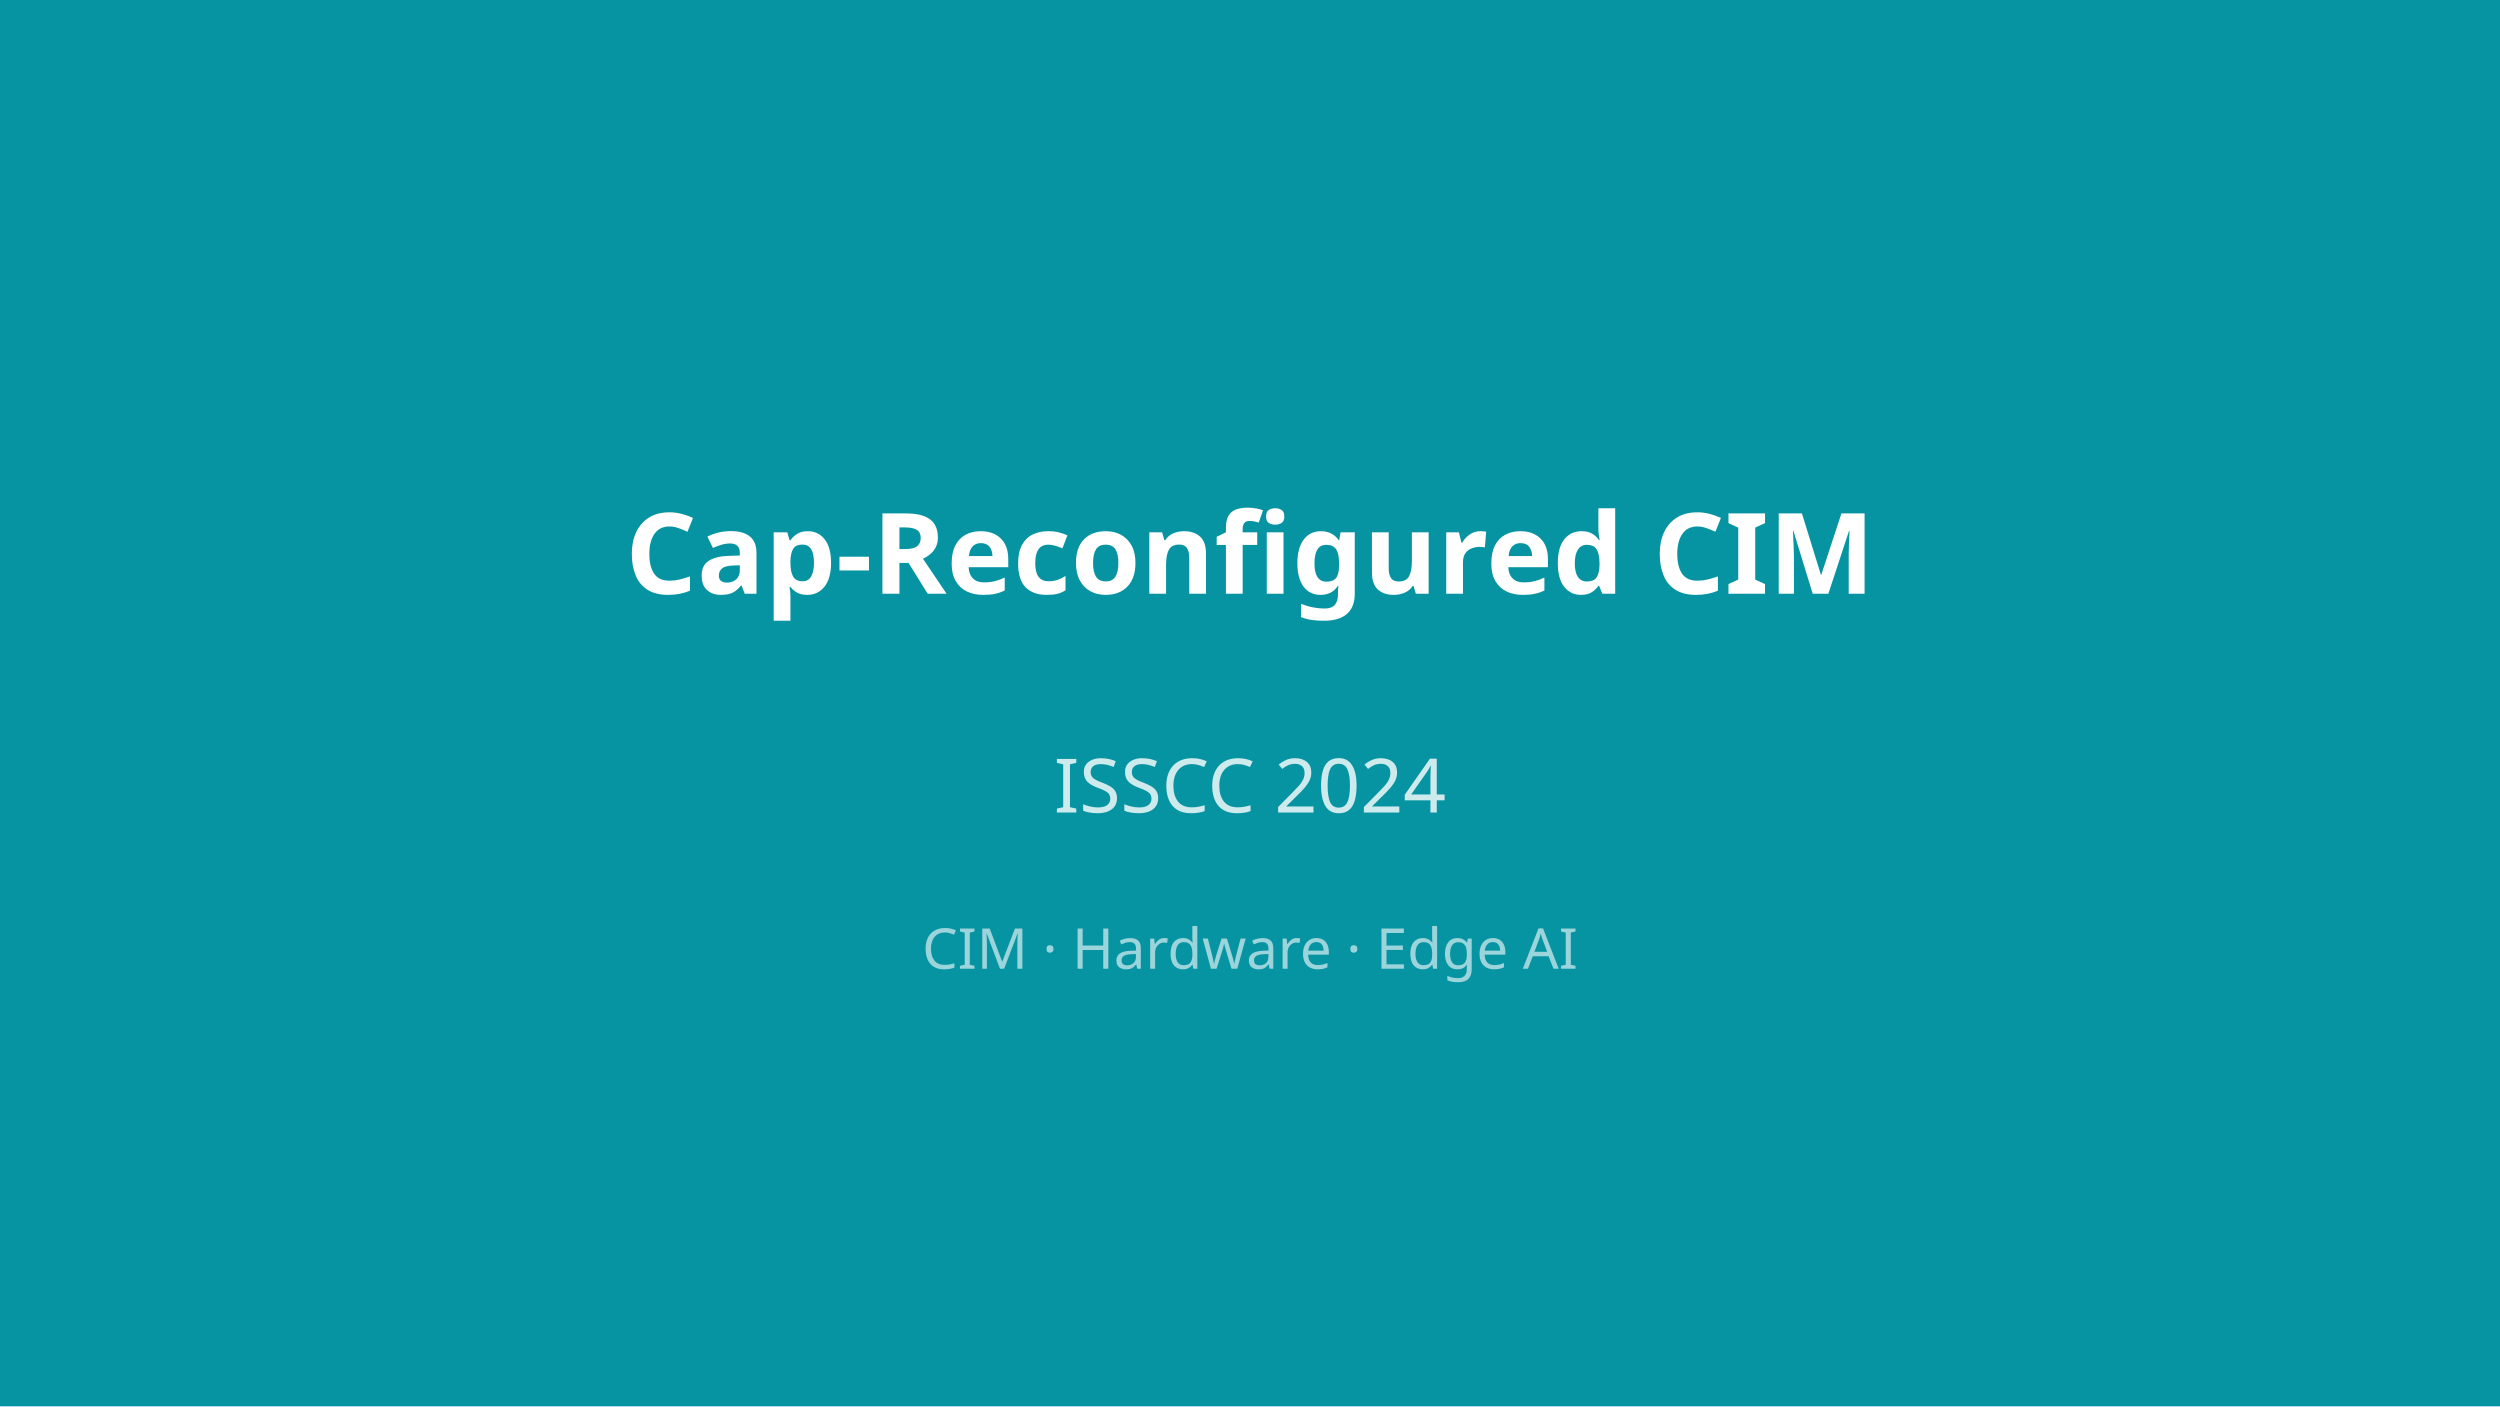
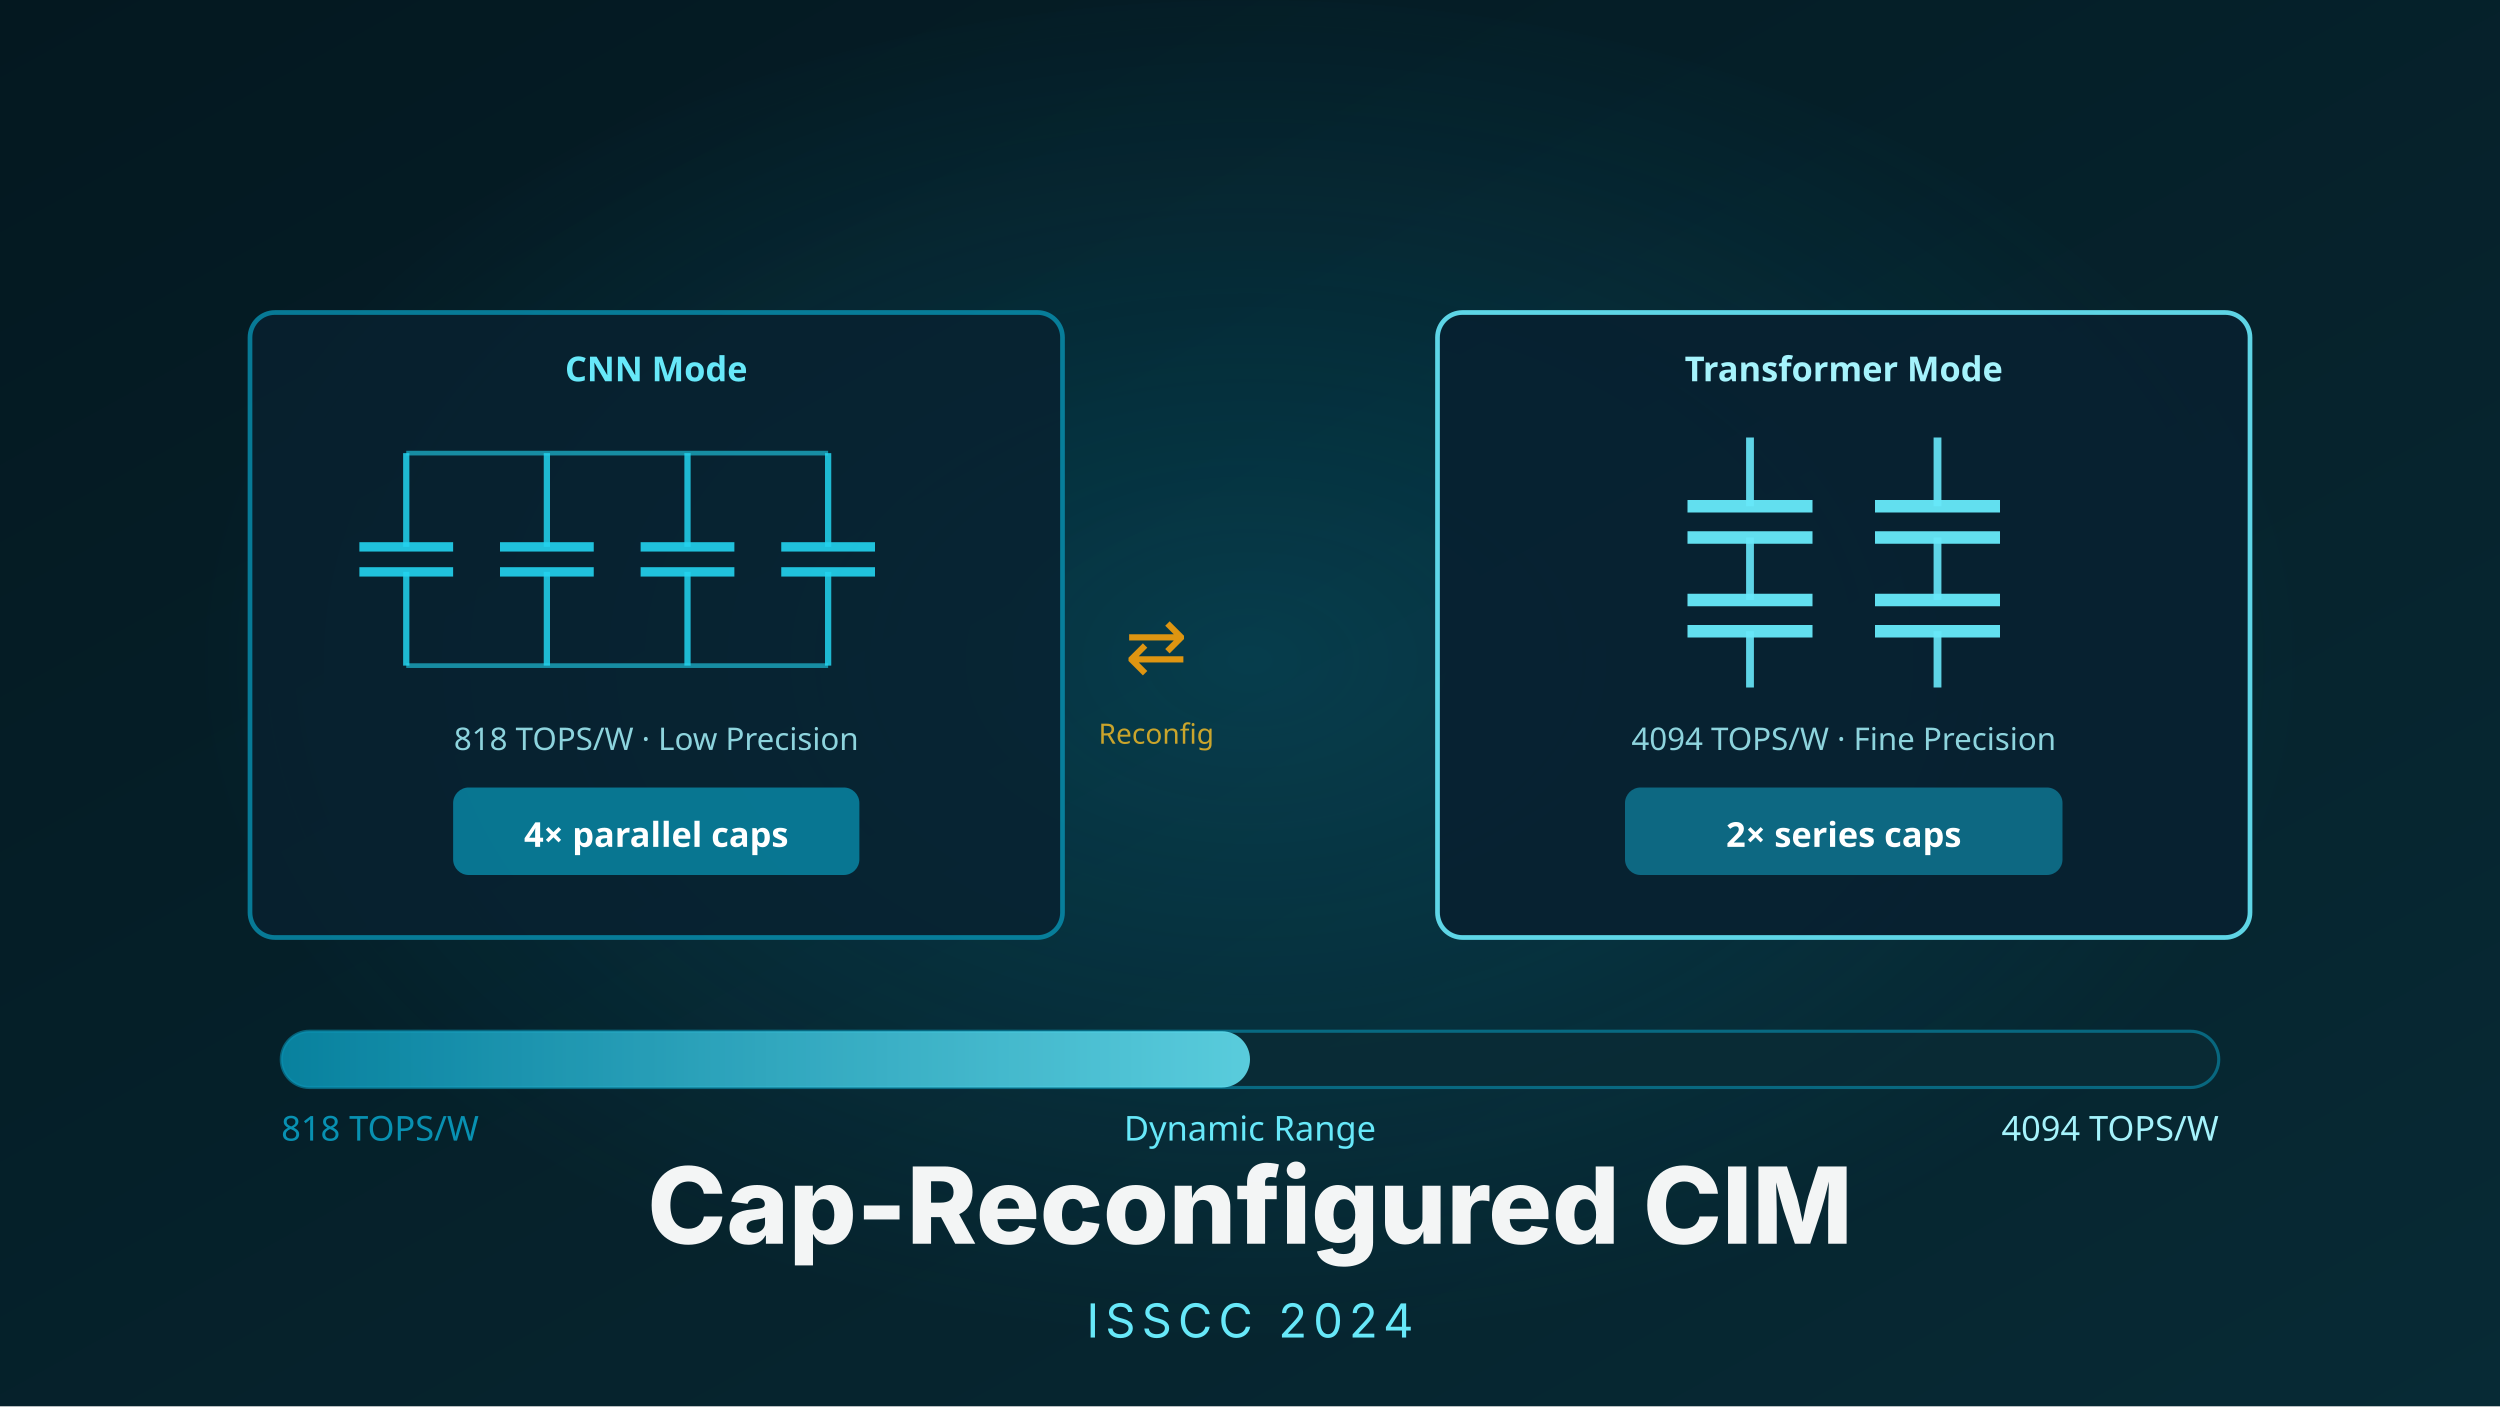
<svg xmlns="http://www.w3.org/2000/svg" width="800" height="450" viewBox="0 0 800 450">
-   <rect width="800" height="450" fill="#0694a2" />
-   <text x="400" y="190" font-family="sans-serif" font-size="36" font-weight="bold" fill="white" text-anchor="middle">Cap-Reconfigured CIM</text>
-   <text x="400" y="260" font-family="sans-serif" font-size="24" fill="rgba(255,255,255,0.8)" text-anchor="middle">ISSCC 2024</text>
-   <text x="400" y="310" font-family="sans-serif" font-size="18" fill="rgba(255,255,255,0.6)" text-anchor="middle">CIM · Hardware · Edge AI</text>
+   <defs>
+     <linearGradient id="bg" x1="0%" y1="0%" x2="100%" y2="100%">
+       <stop offset="0%" stop-color="#041820" />
+       <stop offset="100%" stop-color="#072a35" />
+     </linearGradient>
+     <radialGradient id="glow" cx="50%" cy="48%" r="50%">
+       <stop offset="0%" stop-color="#0891b2" stop-opacity="0.25" />
+       <stop offset="100%" stop-color="#0891b2" stop-opacity="0" />
+     </radialGradient>
+   </defs>
+   <rect width="800" height="450" fill="url(#bg)" />
+   <ellipse cx="400" cy="220" rx="340" ry="220" fill="url(#glow)" />
+   <rect x="80" y="100" width="260" height="200" rx="8" fill="#072030" stroke="#0891b2" stroke-width="1.5" opacity="0.8" />
+   <text x="210" y="122" font-family="system-ui,sans-serif" font-size="11" font-weight="700" fill="#67e8f9" text-anchor="middle">CNN Mode</text>
+   <line x1="130" y1="145" x2="130" y2="175" stroke="#22d3ee" stroke-width="2" opacity="0.85" />
+   <line x1="115" y1="175" x2="145" y2="175" stroke="#22d3ee" stroke-width="3" opacity="0.9" />
+   <line x1="115" y1="183" x2="145" y2="183" stroke="#22d3ee" stroke-width="3" opacity="0.9" />
+   <line x1="130" y1="183" x2="130" y2="213" stroke="#22d3ee" stroke-width="2" opacity="0.85" />
+   <line x1="175" y1="145" x2="175" y2="175" stroke="#22d3ee" stroke-width="2" opacity="0.85" />
+   <line x1="160" y1="175" x2="190" y2="175" stroke="#22d3ee" stroke-width="3" opacity="0.9" />
+   <line x1="160" y1="183" x2="190" y2="183" stroke="#22d3ee" stroke-width="3" opacity="0.9" />
+   <line x1="175" y1="183" x2="175" y2="213" stroke="#22d3ee" stroke-width="2" opacity="0.85" />
+   <line x1="220" y1="145" x2="220" y2="175" stroke="#22d3ee" stroke-width="2" opacity="0.85" />
+   <line x1="205" y1="175" x2="235" y2="175" stroke="#22d3ee" stroke-width="3" opacity="0.9" />
+   <line x1="205" y1="183" x2="235" y2="183" stroke="#22d3ee" stroke-width="3" opacity="0.9" />
+   <line x1="220" y1="183" x2="220" y2="213" stroke="#22d3ee" stroke-width="2" opacity="0.85" />
+   <line x1="265" y1="145" x2="265" y2="175" stroke="#22d3ee" stroke-width="2" opacity="0.85" />
+   <line x1="250" y1="175" x2="280" y2="175" stroke="#22d3ee" stroke-width="3" opacity="0.9" />
+   <line x1="250" y1="183" x2="280" y2="183" stroke="#22d3ee" stroke-width="3" opacity="0.9" />
+   <line x1="265" y1="183" x2="265" y2="213" stroke="#22d3ee" stroke-width="2" opacity="0.85" />
+   <line x1="130" y1="145" x2="265" y2="145" stroke="#22d3ee" stroke-width="1.5" opacity="0.6" />
+   <line x1="130" y1="213" x2="265" y2="213" stroke="#22d3ee" stroke-width="1.5" opacity="0.6" />
+   <text x="210" y="240" font-family="system-ui,sans-serif" font-size="10" fill="#a5f3fc" text-anchor="middle" opacity="0.85">818 TOPS/W · Low Precision</text>
+   <rect x="145" y="252" width="130" height="28" rx="5" fill="#0891b2" opacity="0.75" />
+   <text x="210" y="271" font-family="system-ui,sans-serif" font-size="11" font-weight="700" fill="white" text-anchor="middle">4× parallel caps</text>
+   <text x="370" y="215" font-family="system-ui,sans-serif" font-size="24" fill="#f59e0b" text-anchor="middle" opacity="0.9">⇄</text>
+   <text x="370" y="238" font-family="system-ui,sans-serif" font-size="9" fill="#fbbf24" text-anchor="middle" opacity="0.8">Reconfig</text>
+   <rect x="460" y="100" width="260" height="200" rx="8" fill="#072030" stroke="#67e8f9" stroke-width="1.5" opacity="0.9" />
+   <text x="590" y="122" font-family="system-ui,sans-serif" font-size="11" font-weight="700" fill="#a5f3fc" text-anchor="middle">Transformer Mode</text>
+   <line x1="560" y1="140" x2="560" y2="162" stroke="#67e8f9" stroke-width="2.5" opacity="0.9" />
+   <line x1="540" y1="162" x2="580" y2="162" stroke="#67e8f9" stroke-width="4" opacity="0.95" />
+   <line x1="540" y1="172" x2="580" y2="172" stroke="#67e8f9" stroke-width="4" opacity="0.95" />
+   <line x1="560" y1="172" x2="560" y2="192" stroke="#67e8f9" stroke-width="2.5" opacity="0.9" />
+   <line x1="540" y1="192" x2="580" y2="192" stroke="#67e8f9" stroke-width="4" opacity="0.95" />
+   <line x1="540" y1="202" x2="580" y2="202" stroke="#67e8f9" stroke-width="4" opacity="0.95" />
+   <line x1="560" y1="202" x2="560" y2="220" stroke="#67e8f9" stroke-width="2.5" opacity="0.9" />
+   <line x1="620" y1="140" x2="620" y2="162" stroke="#67e8f9" stroke-width="2.5" opacity="0.9" />
+   <line x1="600" y1="162" x2="640" y2="162" stroke="#67e8f9" stroke-width="4" opacity="0.95" />
+   <line x1="600" y1="172" x2="640" y2="172" stroke="#67e8f9" stroke-width="4" opacity="0.95" />
+   <line x1="620" y1="172" x2="620" y2="192" stroke="#67e8f9" stroke-width="2.5" opacity="0.9" />
+   <line x1="600" y1="192" x2="640" y2="192" stroke="#67e8f9" stroke-width="4" opacity="0.95" />
+   <line x1="600" y1="202" x2="640" y2="202" stroke="#67e8f9" stroke-width="4" opacity="0.95" />
+   <line x1="620" y1="202" x2="620" y2="220" stroke="#67e8f9" stroke-width="2.5" opacity="0.9" />
+   <text x="590" y="240" font-family="system-ui,sans-serif" font-size="10" fill="#a5f3fc" text-anchor="middle" opacity="0.85">4094 TOPS/W · Fine Precision</text>
+   <rect x="520" y="252" width="140" height="28" rx="5" fill="#0e7490" opacity="0.85" />
+   <text x="590" y="271" font-family="system-ui,sans-serif" font-size="11" font-weight="700" fill="white" text-anchor="middle">2× series caps</text>
+   <rect x="90" y="330" width="620" height="18" rx="9" fill="#0a2a35" opacity="0.8" />
+   <rect x="90" y="330" width="620" height="18" rx="9" fill="none" stroke="#0891b2" stroke-width="1" opacity="0.6" />
+   <rect x="90" y="330" width="310" height="18" rx="9" fill="url(#effGrad)" opacity="0.85" />
+   <defs>
+     <linearGradient id="effGrad" x1="0%" y1="0%" x2="100%" y2="0%">
+       <stop offset="0%" stop-color="#0891b2" />
+       <stop offset="100%" stop-color="#67e8f9" />
+     </linearGradient>
+   </defs>
+   <text x="90" y="365" font-family="system-ui,sans-serif" font-size="11" fill="#0891b2">818 TOPS/W</text>
+   <text x="710" y="365" font-family="system-ui,sans-serif" font-size="11" fill="#a5f3fc" text-anchor="end">4094 TOPS/W</text>
+   <text x="400" y="365" font-family="system-ui,sans-serif" font-size="11" fill="#67e8f9" text-anchor="middle">Dynamic Range</text>
+   <text x="400" y="398" font-family="system-ui,-apple-system,sans-serif" font-size="34" font-weight="800" fill="white" text-anchor="middle" opacity="0.95">Cap-Reconfigured CIM</text>
+   <text x="400" y="428" font-family="system-ui,-apple-system,sans-serif" font-size="15" fill="#67e8f9" text-anchor="middle" letter-spacing="2">ISSCC 2024</text>
</svg>
